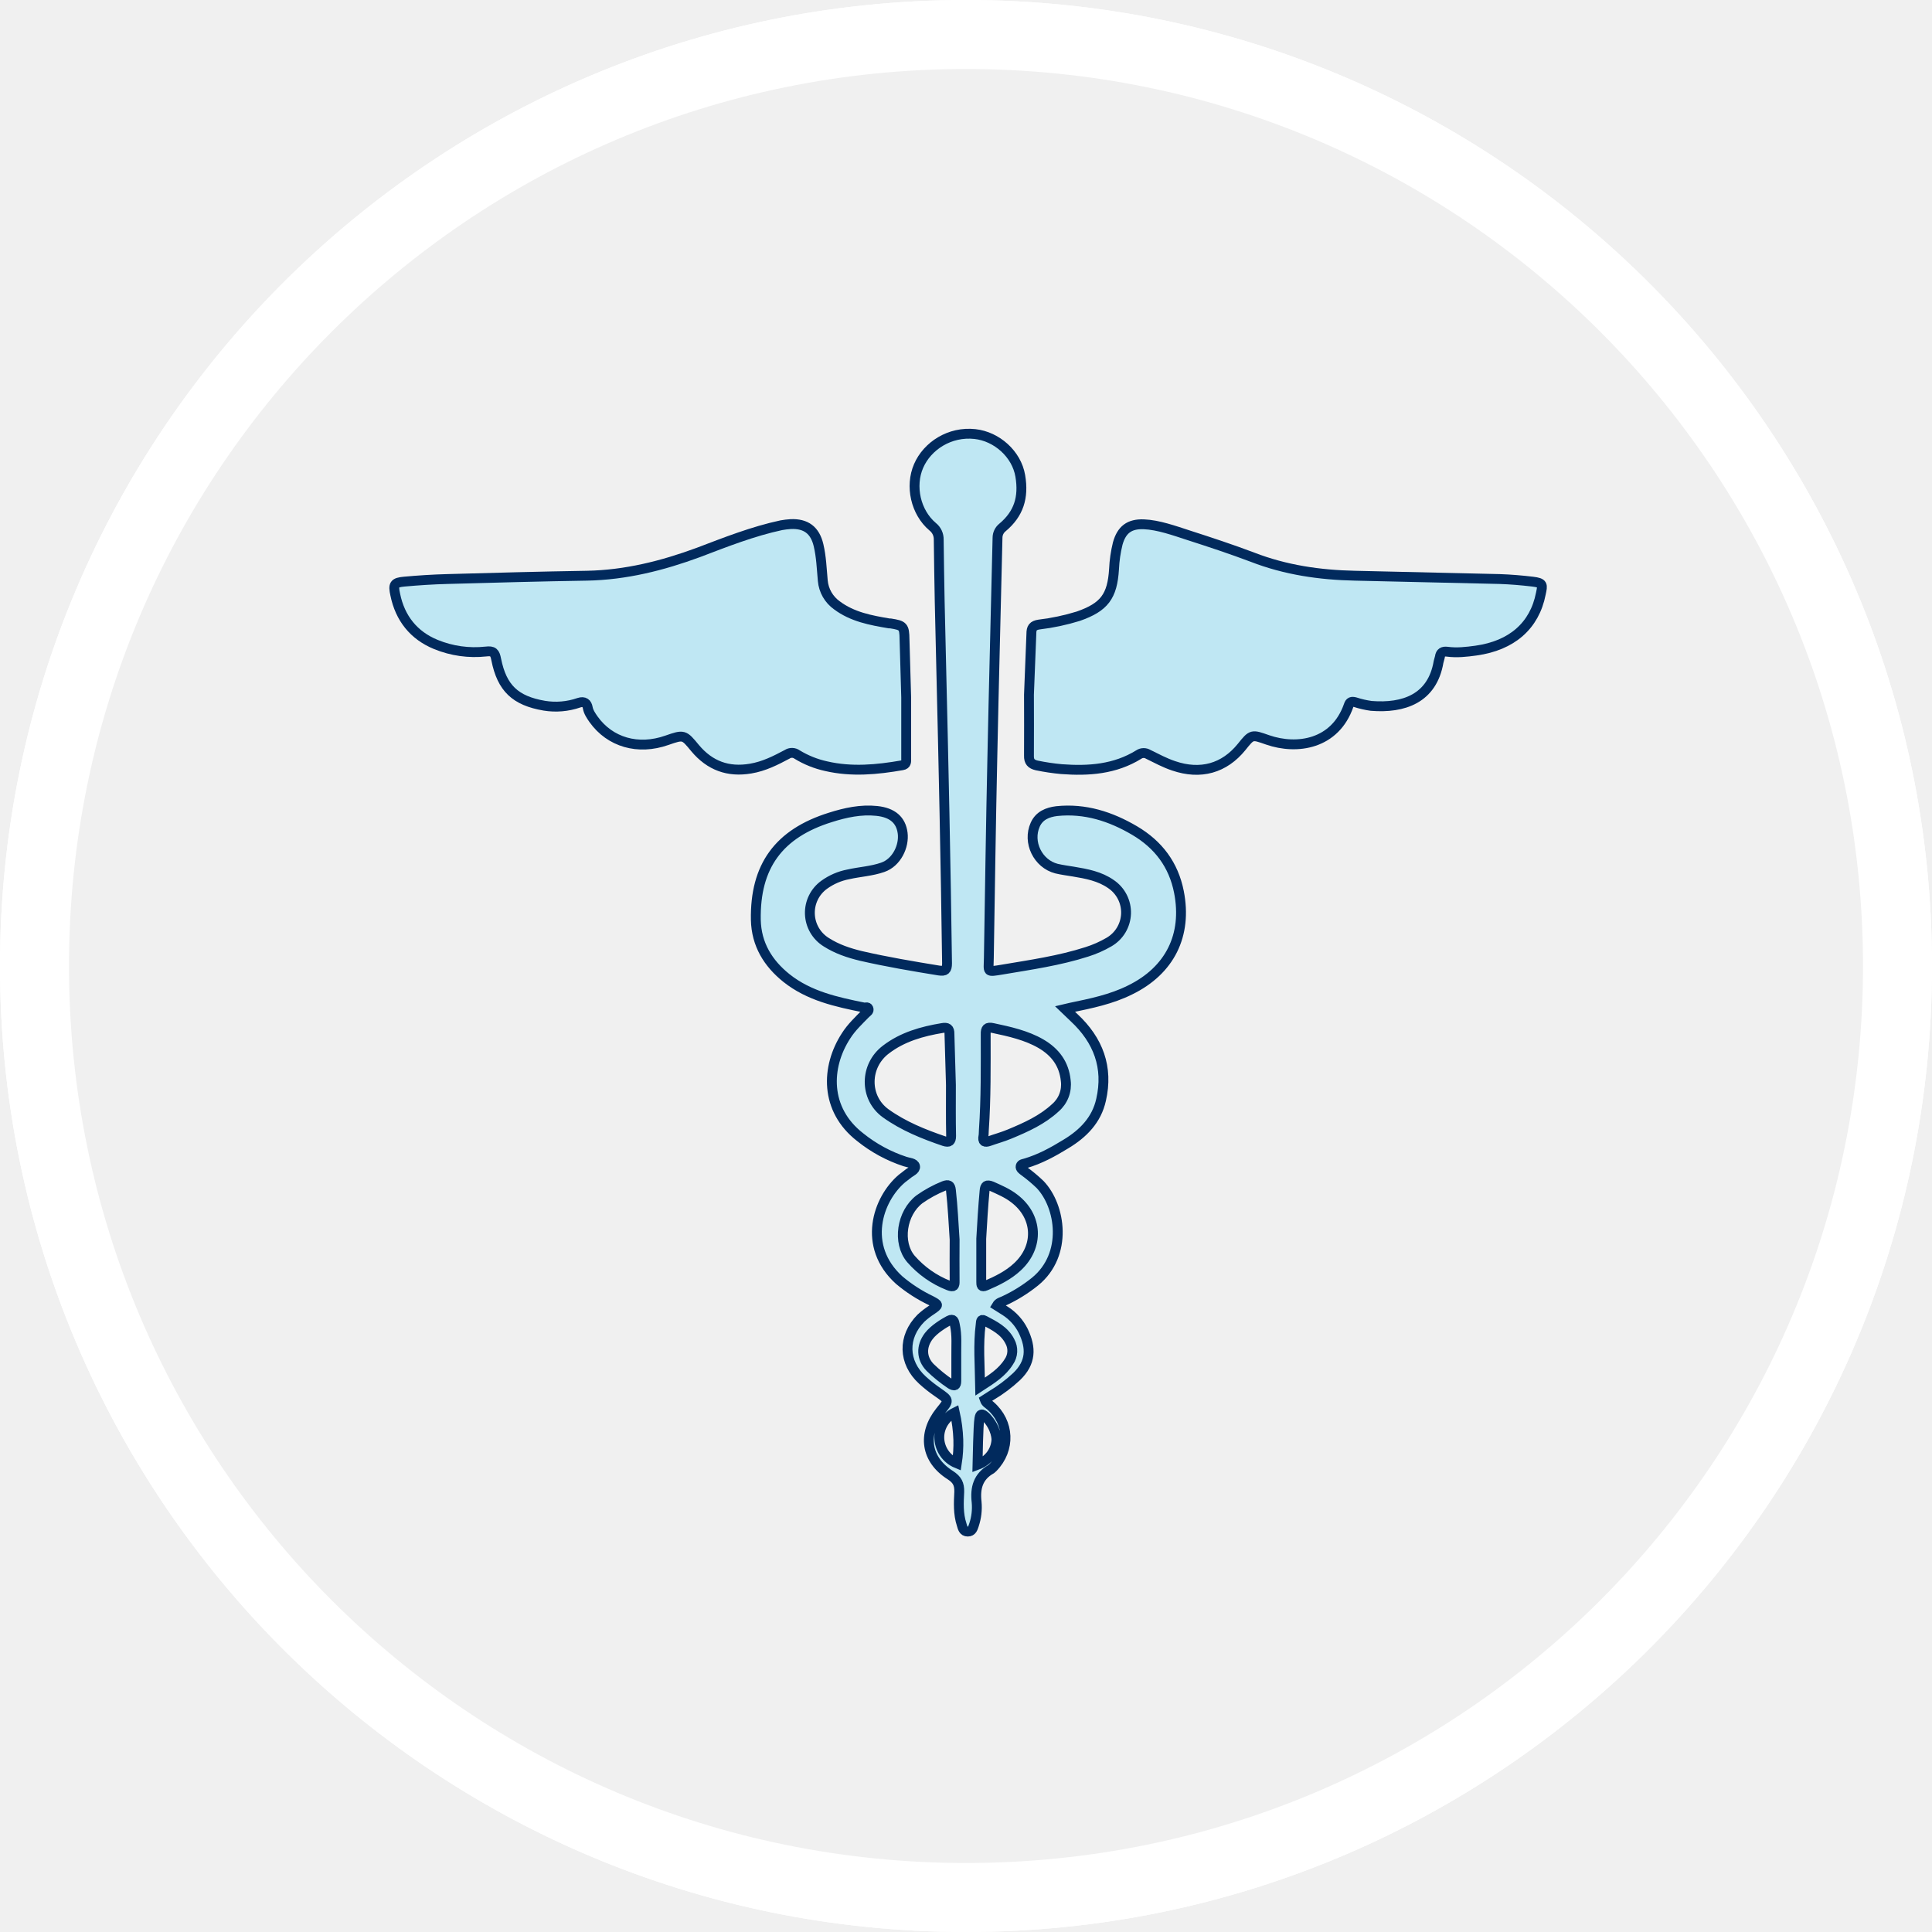
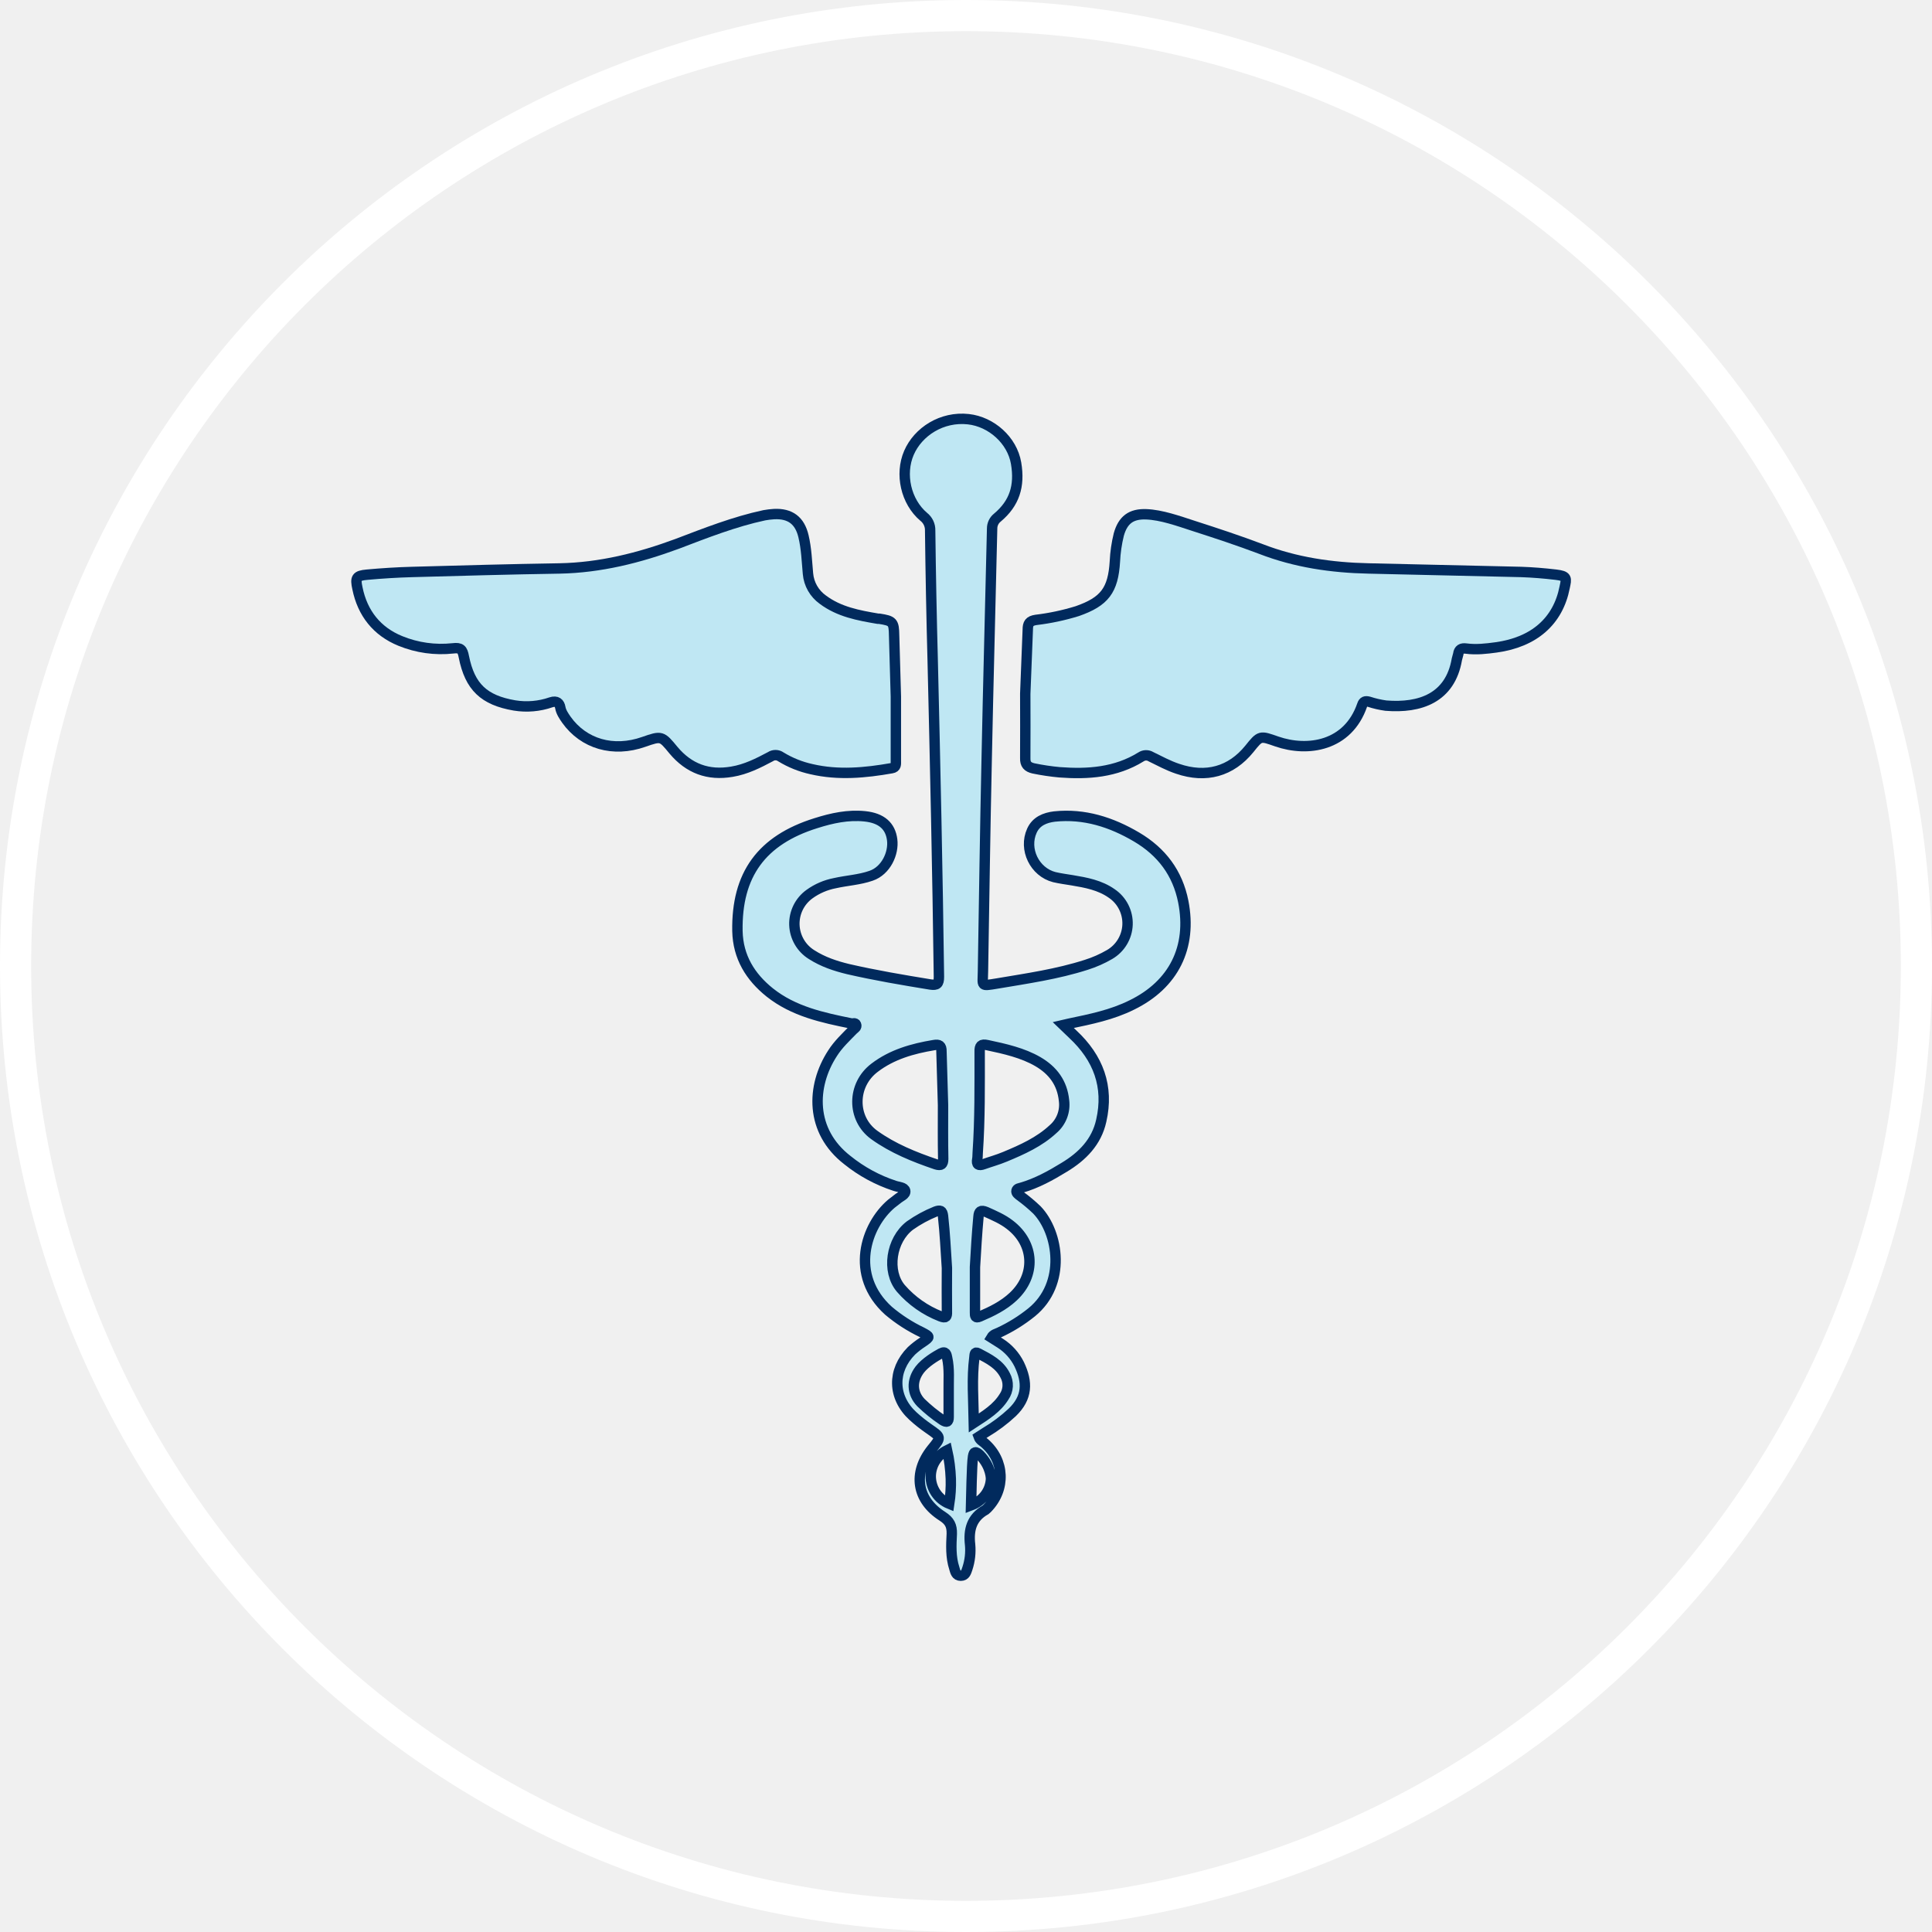
- <svg xmlns="http://www.w3.org/2000/svg" width="196" height="196" viewBox="0 0 196 196" fill="none">
-   <circle cx="98" cy="98" r="97.5" fill="white" />
-   <circle cx="98" cy="98" r="97.5" fill="#F0F0F0" />
-   <circle cx="98" cy="98" r="97.5" stroke="white" />
-   <path d="M101.123 132.452L101.986 132.996C102.765 133.495 103.393 134.195 103.806 135.023C104.632 136.749 104.613 138.231 103.131 139.656C102.351 140.384 101.496 141.026 100.579 141.57L99.904 142.001C100.016 142.32 100.279 142.433 100.467 142.602C102.418 144.29 102.53 147.048 100.729 148.887L100.56 149.037C99.228 149.787 98.91 150.95 99.078 152.395C99.149 153.168 99.06 153.947 98.816 154.684C98.703 155.002 98.628 155.378 98.178 155.378C97.728 155.378 97.653 154.984 97.559 154.665C97.202 153.577 97.259 152.451 97.315 151.344C97.334 150.556 97.109 150.106 96.414 149.656C93.919 148.08 93.544 145.491 95.383 143.183C96.321 142.039 96.302 142.058 95.12 141.232C94.58 140.862 94.066 140.454 93.582 140.013C91.612 138.212 91.555 135.623 93.431 133.728C93.769 133.416 94.133 133.134 94.52 132.884C95.251 132.377 95.251 132.377 94.445 131.946C93.284 131.392 92.2 130.693 91.218 129.863C87.428 126.43 89.023 121.665 91.499 119.564L92.081 119.114C92.362 118.87 92.906 118.682 92.831 118.326C92.756 117.969 92.193 117.969 91.818 117.838C90.161 117.296 88.616 116.456 87.259 115.362C83.657 112.566 83.77 108.251 85.834 105.081C86.378 104.218 87.128 103.524 87.841 102.792C87.972 102.68 88.197 102.548 88.103 102.323C88.01 102.098 87.803 102.248 87.653 102.211C84.858 101.648 82.081 101.047 79.793 99.228C77.917 97.727 76.735 95.813 76.678 93.318C76.585 87.877 79.005 84.557 84.239 82.925C85.777 82.437 87.334 82.099 88.948 82.268C90.561 82.437 91.405 83.206 91.574 84.519C91.743 85.833 90.974 87.502 89.548 87.99C88.422 88.384 87.222 88.44 86.059 88.703C85.179 88.871 84.347 89.23 83.62 89.754C83.151 90.091 82.772 90.538 82.518 91.057C82.264 91.576 82.141 92.149 82.162 92.726C82.182 93.303 82.345 93.867 82.635 94.366C82.925 94.865 83.335 95.285 83.826 95.588C84.914 96.282 86.096 96.676 87.334 96.976C89.942 97.577 92.606 98.027 95.251 98.458C95.889 98.552 96.077 98.402 96.077 97.727C95.945 87.559 95.72 77.409 95.476 67.241C95.364 63.076 95.282 58.911 95.233 54.746C95.239 54.495 95.186 54.244 95.079 54.016C94.972 53.788 94.812 53.589 94.613 53.433C92.888 51.97 92.306 49.325 93.188 47.28C94.069 45.235 96.358 43.753 98.91 44.034C101.123 44.278 103.131 46.06 103.506 48.274C103.881 50.488 103.337 52.139 101.705 53.508C101.546 53.634 101.418 53.793 101.331 53.975C101.243 54.157 101.198 54.357 101.198 54.559C101.029 61.988 100.823 69.398 100.673 76.828C100.523 83.6 100.429 90.391 100.317 97.183C100.298 98.646 100.054 98.627 101.667 98.365C104.556 97.877 107.464 97.464 110.26 96.564C111.045 96.318 111.8 95.984 112.511 95.569C113.018 95.274 113.443 94.856 113.745 94.352C114.046 93.849 114.215 93.277 114.236 92.69C114.256 92.104 114.128 91.522 113.862 90.998C113.597 90.475 113.203 90.027 112.717 89.697C111.573 88.891 110.241 88.647 108.89 88.422C108.309 88.328 107.746 88.253 107.183 88.121C105.288 87.634 104.219 85.439 105.025 83.656C105.438 82.737 106.282 82.4 107.202 82.287C110.072 81.987 112.68 82.831 115.1 84.257C117.52 85.683 119.058 87.728 119.602 90.485C120.465 94.875 118.683 98.458 114.65 100.428C112.736 101.385 110.672 101.798 108.609 102.229L108.046 102.361L108.965 103.242C111.423 105.531 112.455 108.289 111.704 111.572C111.254 113.617 109.884 115.005 108.14 116.056C106.826 116.862 105.494 117.594 104.012 118.026C103.844 118.082 103.6 118.082 103.543 118.307C103.487 118.532 103.731 118.682 103.9 118.814C104.467 119.227 105.006 119.679 105.513 120.164C107.614 122.359 108.365 127.275 105.007 130.014C104.046 130.79 102.994 131.445 101.874 131.965C101.611 132.096 101.311 132.133 101.123 132.452ZM96.321 104.912C96.339 104.33 96.096 104.199 95.589 104.293C93.544 104.631 91.555 105.193 89.886 106.469C87.691 108.12 87.672 111.366 89.848 112.942C91.649 114.236 93.694 115.061 95.795 115.774C96.283 115.924 96.49 115.793 96.49 115.249C96.452 113.523 96.471 111.797 96.471 110.071L96.321 104.912ZM99.81 114.667C99.791 114.855 99.81 115.061 99.772 115.249C99.66 115.812 99.885 115.943 100.392 115.756C100.898 115.568 101.78 115.324 102.437 115.043C104.106 114.349 105.738 113.617 107.07 112.379C107.458 112.045 107.757 111.62 107.941 111.142C108.124 110.664 108.186 110.147 108.121 109.64C107.952 107.932 107.052 106.732 105.607 105.888C104.162 105.043 102.418 104.649 100.729 104.293C100.148 104.162 99.979 104.349 99.998 104.931C99.998 108.176 100.035 111.422 99.81 114.667ZM96.846 125.755C96.733 124.066 96.658 122.416 96.471 120.746C96.414 120.221 96.208 120.146 95.758 120.314C94.883 120.667 94.052 121.12 93.281 121.665C91.462 123.053 91.011 126.074 92.418 127.725C93.454 128.912 94.76 129.833 96.227 130.408C96.752 130.614 96.865 130.464 96.846 129.957C96.827 128.55 96.846 127.143 96.846 125.755ZM99.547 125.661V130.032C99.547 130.351 99.547 130.633 100.016 130.426C101.161 129.938 102.305 129.376 103.224 128.513C105.438 126.449 105.288 123.41 102.906 121.59C102.211 121.046 101.405 120.708 100.617 120.352C100.11 120.146 99.923 120.277 99.885 120.802C99.735 122.416 99.641 124.048 99.547 125.661ZM97.015 137.649C96.996 136.561 97.109 135.473 96.865 134.385C96.808 134.103 96.752 133.709 96.264 133.972C95.777 134.235 94.763 134.835 94.219 135.548C93.431 136.598 93.469 137.799 94.351 138.718C94.993 139.343 95.69 139.908 96.433 140.407C96.827 140.651 97.015 140.594 97.015 140.107V137.649ZM99.435 140.669C100.617 139.9 101.667 139.244 102.343 138.156C102.553 137.857 102.675 137.505 102.695 137.14C102.715 136.775 102.632 136.412 102.455 136.092C101.911 135.004 100.879 134.497 99.885 133.972C99.472 133.747 99.529 134.122 99.491 134.347C99.228 136.392 99.397 138.437 99.435 140.669ZM97.071 148.455C97.194 147.661 97.245 146.857 97.221 146.054C97.188 145.125 97.069 144.202 96.865 143.296C96.401 143.525 96.009 143.878 95.731 144.314C95.453 144.751 95.3 145.255 95.289 145.772C95.284 146.346 95.451 146.909 95.768 147.387C96.086 147.865 96.54 148.237 97.071 148.455ZM99.172 148.605C99.706 148.405 100.173 148.061 100.523 147.611C100.857 147.172 101.053 146.642 101.086 146.091C101.086 146.091 101.142 144.909 100.016 143.746C99.829 143.577 99.679 143.465 99.566 143.502C99.454 143.54 99.416 143.596 99.36 143.896C99.228 144.684 99.191 148.005 99.172 148.605Z" fill="#BFE7F3" stroke="#012A5D" />
-   <path d="M104.632 64.296C104.632 63.714 104.782 63.451 105.42 63.358C106.768 63.197 108.099 62.915 109.397 62.513C112.023 61.594 112.849 60.506 113.018 57.729C113.058 56.856 113.184 55.989 113.393 55.141C113.787 53.733 114.575 53.133 116.038 53.189C117.501 53.246 119.115 53.827 120.616 54.315C122.773 55.009 124.93 55.722 127.069 56.529C130.408 57.823 133.879 58.33 137.444 58.405L152.133 58.742C153.24 58.78 154.366 58.874 155.472 59.005C156.579 59.136 156.504 59.343 156.317 60.225C155.679 63.489 153.371 65.496 149.732 66.003C148.775 66.134 147.799 66.247 146.824 66.115C146.392 66.059 146.13 66.19 146.073 66.659C146.036 66.828 145.98 66.978 145.942 67.147C145.304 70.88 142.396 71.875 139.113 71.612C138.559 71.536 138.013 71.41 137.481 71.237C137.125 71.143 136.937 71.199 136.825 71.556C135.455 75.514 131.59 76.096 128.607 75.064C126.994 74.501 127.013 74.464 125.962 75.777C124.199 77.953 121.797 78.629 119.058 77.691C118.158 77.39 117.332 76.94 116.488 76.527C116.344 76.438 116.177 76.392 116.007 76.396C115.837 76.399 115.672 76.451 115.531 76.546C113.111 78.047 110.429 78.235 107.69 78.028C106.845 77.951 106.006 77.825 105.176 77.653C104.613 77.522 104.369 77.259 104.388 76.659C104.406 74.595 104.388 72.531 104.388 70.468L104.632 64.296Z" fill="#BFE7F3" stroke="#012A5D" />
-   <path d="M91.932 70.749V76.921C91.932 77.24 91.989 77.559 91.538 77.634C88.968 78.084 86.398 78.328 83.809 77.728C82.768 77.5 81.773 77.101 80.864 76.546C80.717 76.439 80.541 76.38 80.36 76.377C80.179 76.373 80.001 76.426 79.85 76.527C78.687 77.146 77.505 77.747 76.155 77.972C73.866 78.366 72.009 77.672 70.526 75.908C69.382 74.52 69.382 74.501 67.656 75.102C64.73 76.133 61.878 75.308 60.208 72.963C59.964 72.606 59.702 72.231 59.627 71.8C59.552 71.368 59.289 71.106 58.726 71.293C57.6 71.683 56.394 71.786 55.218 71.593C52.273 71.087 50.922 69.811 50.34 66.903C50.209 66.209 50.04 66.003 49.29 66.097C47.568 66.285 45.827 66.04 44.224 65.384C41.973 64.464 40.585 62.72 40.097 60.318C39.872 59.305 39.984 59.099 41.016 59.005C42.461 58.874 43.924 58.78 45.369 58.742C50.096 58.611 54.824 58.48 59.552 58.405C63.473 58.33 67.206 57.392 70.864 56.041C73.622 54.99 76.38 53.902 79.269 53.283C79.579 53.227 79.892 53.19 80.207 53.17C81.764 53.096 82.683 53.79 83.04 55.309C83.321 56.491 83.359 57.692 83.471 58.911C83.514 59.405 83.664 59.884 83.91 60.315C84.157 60.746 84.493 61.118 84.897 61.406C86.473 62.588 88.33 62.926 90.206 63.245H90.338C91.632 63.451 91.745 63.545 91.763 64.858L91.932 70.749Z" fill="#BFE7F3" stroke="#012A5D" />
-   <circle cx="98" cy="98" r="94.5" stroke="white" stroke-width="7" />
+ <svg xmlns="http://www.w3.org/2000/svg" width="186" height="186" viewBox="0 0 186 186" fill="none">
+   <circle cx="93" cy="93" r="91.5" fill="#F0F0F0" stroke="white" stroke-width="3" />
+   <path d="M95.44 128.775L96.303 129.319C97.082 129.817 97.71 130.518 98.123 131.345C98.948 133.071 98.93 134.553 97.448 135.979C96.668 136.706 95.813 137.348 94.896 137.892L94.221 138.324C94.333 138.643 94.596 138.755 94.784 138.924C96.735 140.613 96.847 143.37 95.046 145.209L94.877 145.359C93.545 146.109 93.227 147.272 93.395 148.717C93.466 149.49 93.377 150.269 93.133 151.006C93.02 151.325 92.945 151.7 92.495 151.7C92.044 151.7 91.969 151.306 91.876 150.987C91.519 149.899 91.576 148.773 91.632 147.666C91.651 146.879 91.425 146.428 90.731 145.978C88.236 144.402 87.861 141.813 89.7 139.506C90.638 138.361 90.619 138.38 89.437 137.555C88.897 137.184 88.382 136.777 87.898 136.335C85.929 134.534 85.872 131.945 87.748 130.05C88.086 129.738 88.45 129.456 88.837 129.206C89.568 128.7 89.568 128.7 88.761 128.268C87.601 127.715 86.517 127.015 85.535 126.186C81.745 122.753 83.34 117.987 85.816 115.886L86.398 115.436C86.679 115.192 87.223 115.004 87.148 114.648C87.073 114.292 86.51 114.292 86.135 114.16C84.478 113.618 82.933 112.779 81.576 111.684C77.974 108.889 78.087 104.574 80.15 101.403C80.695 100.54 81.445 99.846 82.158 99.114C82.289 99.002 82.514 98.871 82.42 98.645C82.327 98.42 82.12 98.57 81.97 98.533C79.175 97.97 76.398 97.37 74.109 95.55C72.234 94.049 71.052 92.135 70.995 89.64C70.901 84.2 73.322 80.879 78.556 79.247C80.094 78.759 81.651 78.422 83.265 78.59C84.878 78.759 85.722 79.528 85.891 80.842C86.06 82.155 85.291 83.825 83.865 84.312C82.739 84.706 81.539 84.763 80.376 85.025C79.496 85.194 78.663 85.552 77.937 86.076C77.468 86.413 77.089 86.861 76.835 87.379C76.581 87.898 76.458 88.471 76.478 89.048C76.499 89.626 76.662 90.189 76.952 90.688C77.242 91.187 77.651 91.607 78.143 91.91C79.231 92.605 80.413 92.999 81.651 93.299C84.259 93.899 86.923 94.349 89.568 94.781C90.206 94.874 90.394 94.724 90.394 94.049C90.262 83.881 90.037 73.731 89.793 63.563C89.681 59.398 89.599 55.234 89.549 51.069C89.556 50.817 89.503 50.567 89.396 50.339C89.288 50.111 89.129 49.911 88.93 49.756C87.204 48.292 86.623 45.647 87.504 43.602C88.386 41.557 90.675 40.075 93.227 40.357C95.44 40.6 97.448 42.383 97.823 44.596C98.198 46.81 97.654 48.461 96.022 49.831C95.863 49.956 95.735 50.115 95.647 50.297C95.56 50.48 95.514 50.679 95.515 50.881C95.346 58.31 95.14 65.721 94.99 73.15C94.84 79.922 94.746 86.714 94.633 93.505C94.615 94.968 94.371 94.95 95.984 94.687C98.873 94.199 101.781 93.786 104.577 92.886C105.362 92.64 106.117 92.306 106.828 91.892C107.335 91.597 107.76 91.178 108.061 90.674C108.363 90.171 108.532 89.599 108.553 89.013C108.573 88.426 108.445 87.844 108.179 87.32C107.914 86.797 107.52 86.349 107.034 86.02C105.89 85.213 104.558 84.969 103.207 84.744C102.625 84.65 102.063 84.575 101.5 84.444C99.605 83.956 98.536 81.761 99.342 79.979C99.755 79.059 100.599 78.722 101.519 78.609C104.389 78.309 106.997 79.153 109.417 80.579C111.837 82.005 113.375 84.05 113.919 86.808C114.782 91.198 113 94.781 108.966 96.751C107.053 97.707 104.989 98.12 102.926 98.552L102.363 98.683L103.282 99.565C105.74 101.853 106.772 104.611 106.021 107.894C105.571 109.939 104.201 111.327 102.457 112.378C101.143 113.185 99.811 113.916 98.329 114.348C98.16 114.404 97.917 114.404 97.86 114.629C97.804 114.854 98.048 115.004 98.217 115.136C98.784 115.55 99.323 116.001 99.83 116.487C101.931 118.682 102.682 123.597 99.324 126.336C98.363 127.112 97.311 127.767 96.191 128.287C95.928 128.418 95.628 128.456 95.44 128.775ZM90.638 101.234C90.656 100.653 90.412 100.521 89.906 100.615C87.861 100.953 85.872 101.516 84.203 102.791C82.008 104.442 81.989 107.688 84.165 109.264C85.966 110.558 88.011 111.384 90.112 112.097C90.6 112.247 90.806 112.115 90.806 111.571C90.769 109.845 90.788 108.119 90.788 106.393L90.638 101.234ZM94.127 110.99C94.108 111.177 94.127 111.384 94.089 111.571C93.977 112.134 94.202 112.265 94.709 112.078C95.215 111.89 96.097 111.646 96.753 111.365C98.423 110.671 100.055 109.939 101.387 108.701C101.775 108.367 102.074 107.942 102.258 107.464C102.441 106.986 102.503 106.47 102.438 105.962C102.269 104.255 101.368 103.054 99.924 102.21C98.479 101.366 96.735 100.972 95.046 100.615C94.465 100.484 94.296 100.671 94.315 101.253C94.315 104.499 94.352 107.744 94.127 110.99ZM91.163 122.077C91.05 120.389 90.975 118.738 90.788 117.068C90.731 116.543 90.525 116.468 90.075 116.637C89.2 116.989 88.369 117.443 87.598 117.987C85.778 119.376 85.328 122.396 86.735 124.047C87.77 125.235 89.077 126.155 90.544 126.73C91.069 126.936 91.182 126.786 91.163 126.28C91.144 124.872 91.163 123.465 91.163 122.077ZM93.864 121.983V126.355C93.864 126.674 93.864 126.955 94.333 126.749C95.478 126.261 96.622 125.698 97.541 124.835C99.755 122.771 99.605 119.732 97.222 117.912C96.528 117.368 95.722 117.031 94.934 116.674C94.427 116.468 94.24 116.599 94.202 117.124C94.052 118.738 93.958 120.37 93.864 121.983ZM91.332 133.971C91.313 132.883 91.425 131.795 91.182 130.707C91.125 130.426 91.069 130.032 90.581 130.294C90.094 130.557 89.08 131.157 88.536 131.87C87.748 132.921 87.786 134.121 88.668 135.041C89.31 135.665 90.007 136.23 90.75 136.729C91.144 136.973 91.332 136.917 91.332 136.429V133.971ZM93.752 136.992C94.934 136.223 95.984 135.566 96.66 134.478C96.87 134.179 96.992 133.827 97.012 133.462C97.031 133.097 96.948 132.734 96.772 132.414C96.228 131.326 95.196 130.82 94.202 130.294C93.789 130.069 93.846 130.444 93.808 130.669C93.545 132.714 93.714 134.759 93.752 136.992ZM91.388 144.777C91.511 143.983 91.561 143.179 91.538 142.376C91.505 141.448 91.386 140.524 91.182 139.618C90.718 139.848 90.326 140.2 90.048 140.636C89.77 141.073 89.617 141.577 89.606 142.095C89.6 142.669 89.767 143.231 90.085 143.71C90.403 144.188 90.857 144.56 91.388 144.777ZM93.489 144.927C94.023 144.727 94.49 144.383 94.84 143.933C95.174 143.494 95.37 142.965 95.403 142.414C95.403 142.414 95.459 141.232 94.333 140.068C94.146 139.9 93.996 139.787 93.883 139.825C93.77 139.862 93.733 139.918 93.677 140.219C93.545 141.007 93.508 144.327 93.489 144.927Z" fill="#BFE7F3" stroke="#012A5D" />
+   <path d="M98.948 60.618C98.948 60.036 99.099 59.774 99.736 59.68C101.085 59.52 102.416 59.237 103.714 58.836C106.34 57.916 107.166 56.828 107.334 54.052C107.375 53.179 107.501 52.312 107.71 51.463C108.104 50.056 108.892 49.455 110.355 49.512C111.818 49.568 113.432 50.15 114.932 50.637C117.09 51.331 119.247 52.044 121.386 52.851C124.725 54.145 128.196 54.652 131.761 54.727L146.45 55.065C147.557 55.102 148.683 55.196 149.789 55.327C150.896 55.459 150.821 55.665 150.634 56.547C149.996 59.811 147.688 61.819 144.049 62.325C143.092 62.456 142.116 62.569 141.141 62.438C140.709 62.381 140.447 62.513 140.39 62.982C140.353 63.151 140.297 63.301 140.259 63.469C139.621 67.203 136.713 68.197 133.43 67.934C132.876 67.858 132.33 67.733 131.798 67.559C131.442 67.465 131.254 67.522 131.141 67.878C129.772 71.837 125.907 72.418 122.924 71.386C121.311 70.824 121.33 70.786 120.279 72.099C118.516 74.275 116.114 74.951 113.375 74.013C112.475 73.713 111.649 73.262 110.805 72.85C110.661 72.76 110.494 72.715 110.324 72.718C110.154 72.721 109.989 72.774 109.848 72.868C107.428 74.369 104.745 74.557 102.006 74.35C101.162 74.273 100.323 74.147 99.493 73.975C98.93 73.844 98.686 73.581 98.705 72.981C98.723 70.917 98.705 68.854 98.705 66.79L98.948 60.618Z" fill="#BFE7F3" stroke="#012A5D" />
+   <path d="M86.248 67.071V73.243C86.248 73.562 86.304 73.881 85.854 73.956C83.284 74.407 80.714 74.651 78.125 74.05C77.084 73.822 76.089 73.423 75.18 72.868C75.033 72.761 74.857 72.702 74.676 72.699C74.495 72.696 74.317 72.748 74.166 72.85C73.003 73.469 71.821 74.069 70.471 74.294C68.182 74.688 66.325 73.994 64.843 72.231C63.698 70.842 63.698 70.823 61.972 71.424C59.045 72.456 56.194 71.63 54.524 69.285C54.28 68.929 54.018 68.553 53.943 68.122C53.868 67.69 53.605 67.428 53.042 67.615C51.916 68.005 50.71 68.108 49.534 67.916C46.589 67.409 45.238 66.133 44.656 63.225C44.525 62.531 44.356 62.325 43.606 62.419C41.884 62.607 40.143 62.362 38.54 61.706C36.289 60.787 34.901 59.042 34.413 56.641C34.188 55.627 34.3 55.421 35.332 55.327C36.777 55.196 38.24 55.102 39.685 55.065C44.412 54.933 49.14 54.802 53.868 54.727C57.788 54.652 61.522 53.714 65.18 52.363C67.938 51.313 70.696 50.224 73.585 49.605C73.895 49.549 74.208 49.512 74.523 49.493C76.08 49.418 76.999 50.112 77.356 51.632C77.637 52.813 77.675 54.014 77.787 55.233C77.83 55.728 77.98 56.207 78.226 56.637C78.473 57.068 78.809 57.44 79.213 57.729C80.789 58.91 82.646 59.248 84.522 59.567H84.653C85.948 59.773 86.061 59.867 86.079 61.181L86.248 67.071Z" fill="#BFE7F3" stroke="#012A5D" />
</svg>
